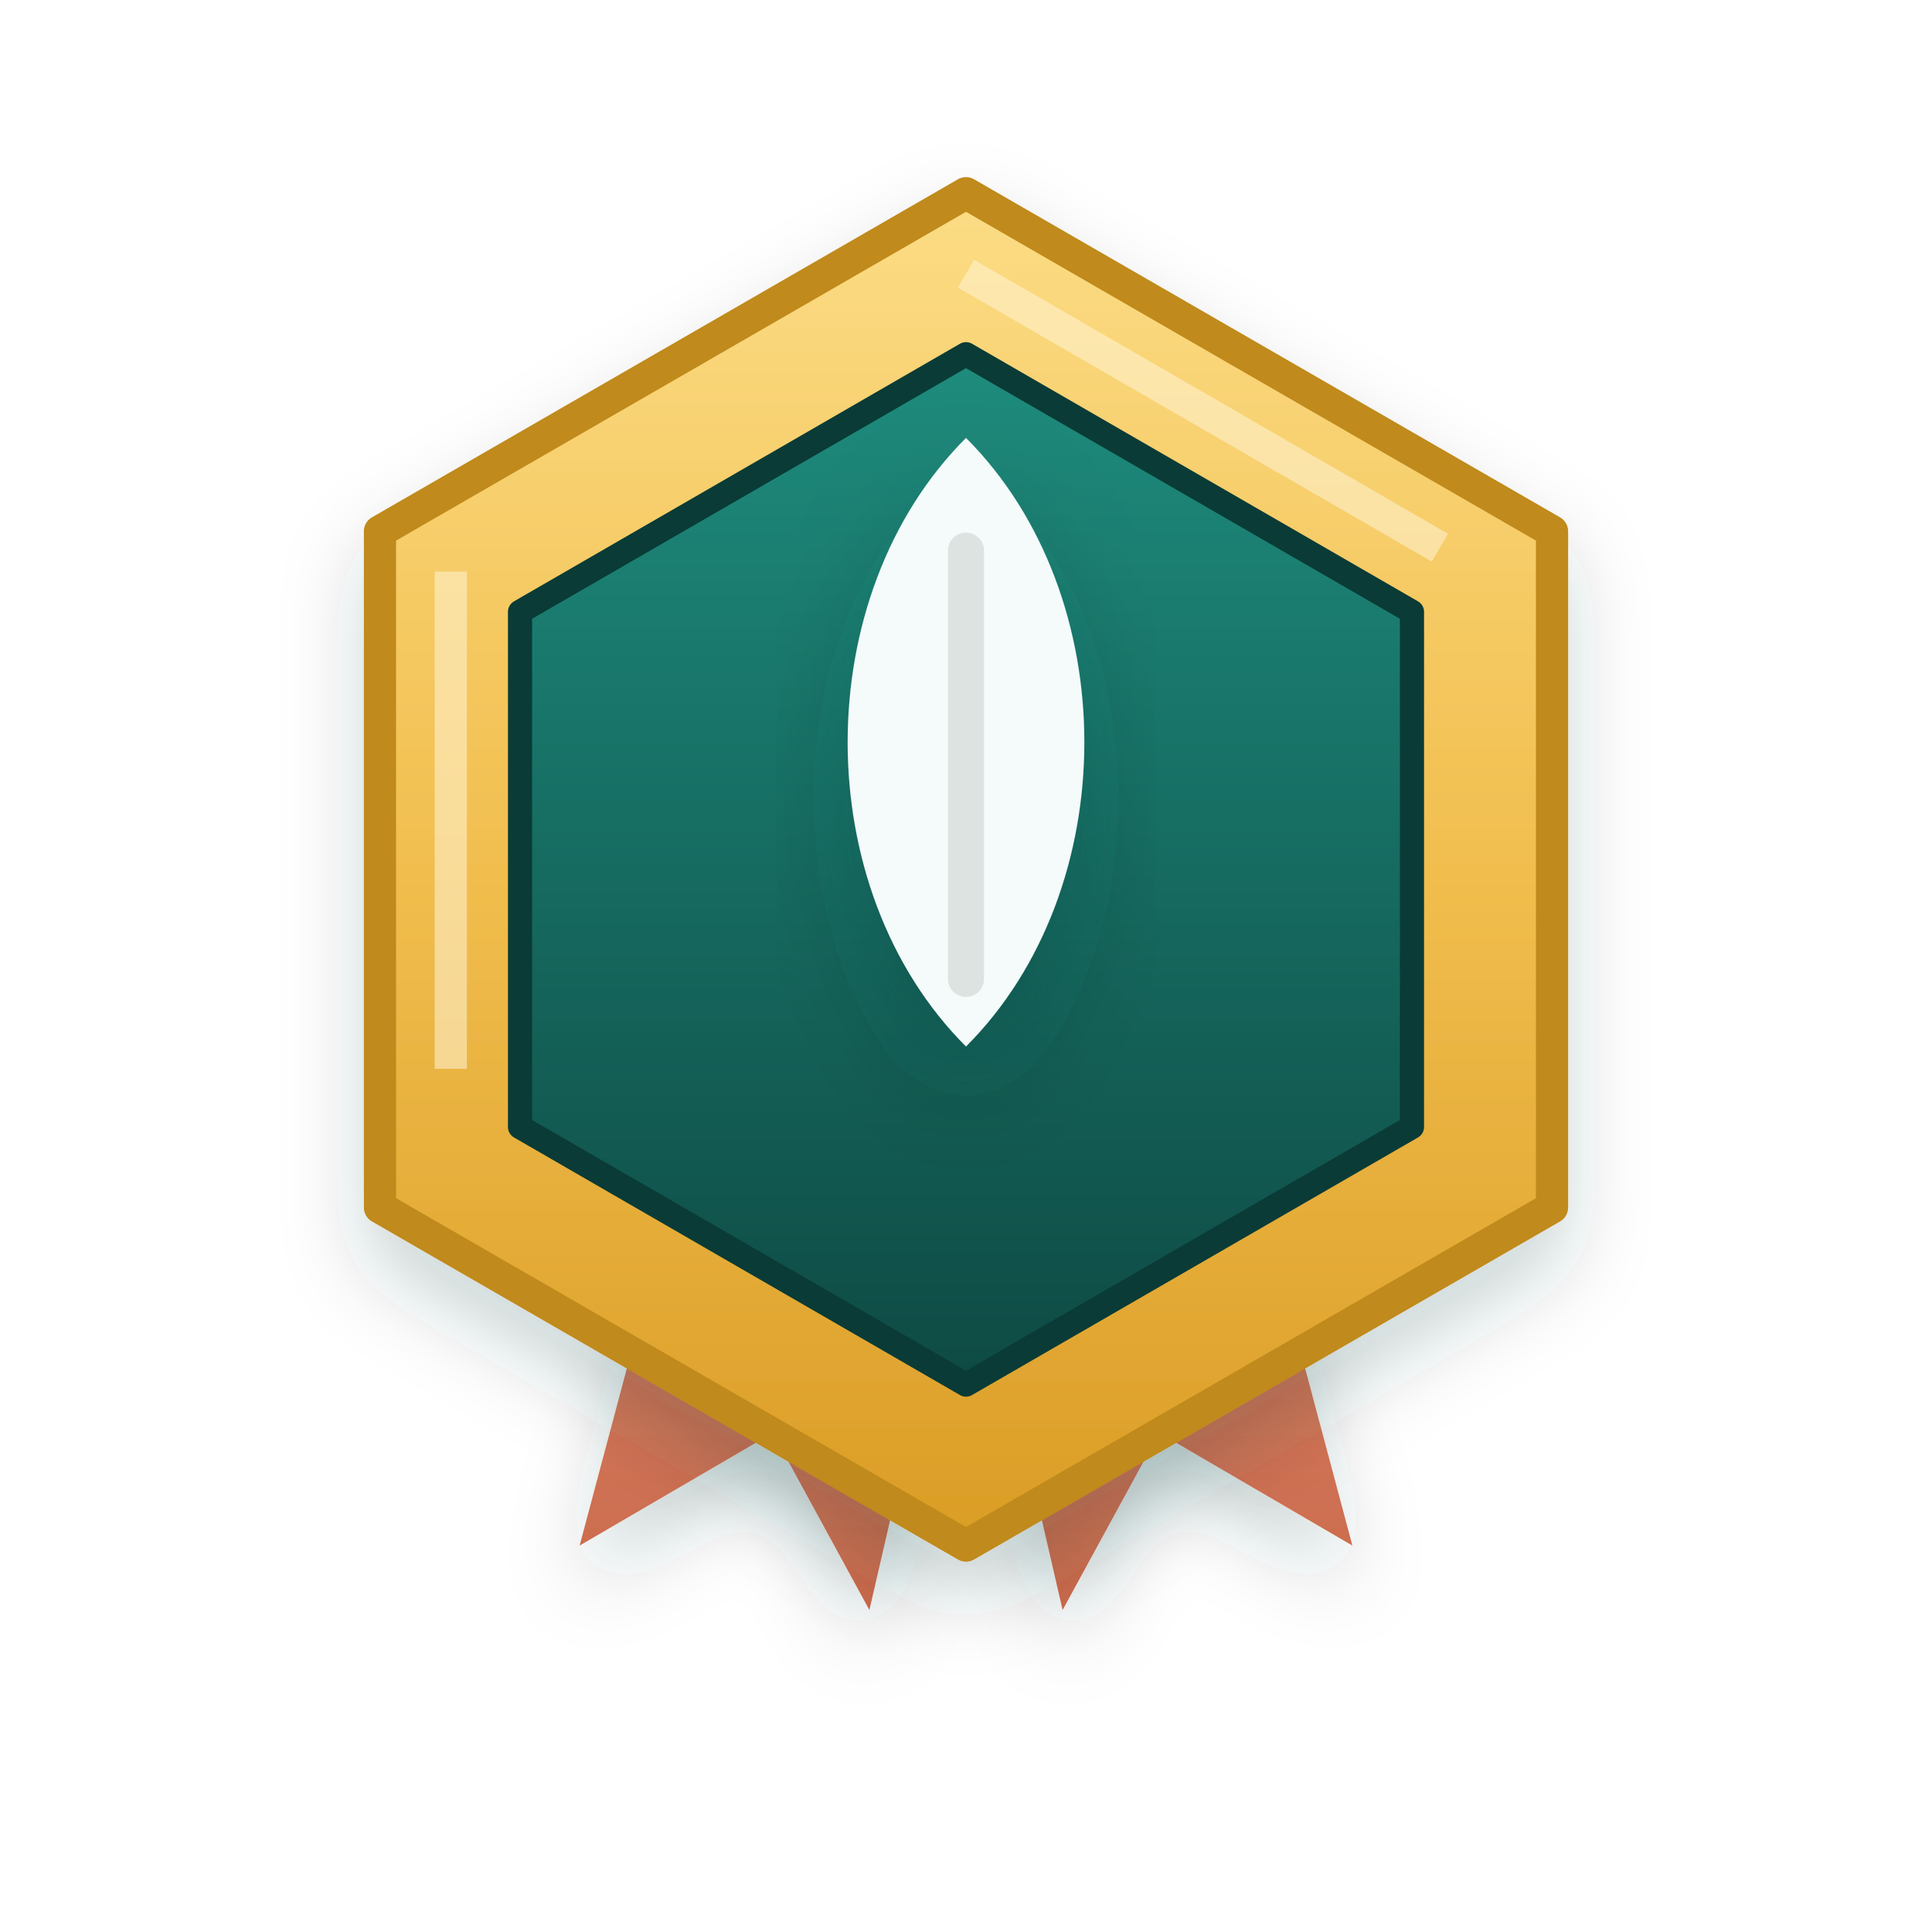
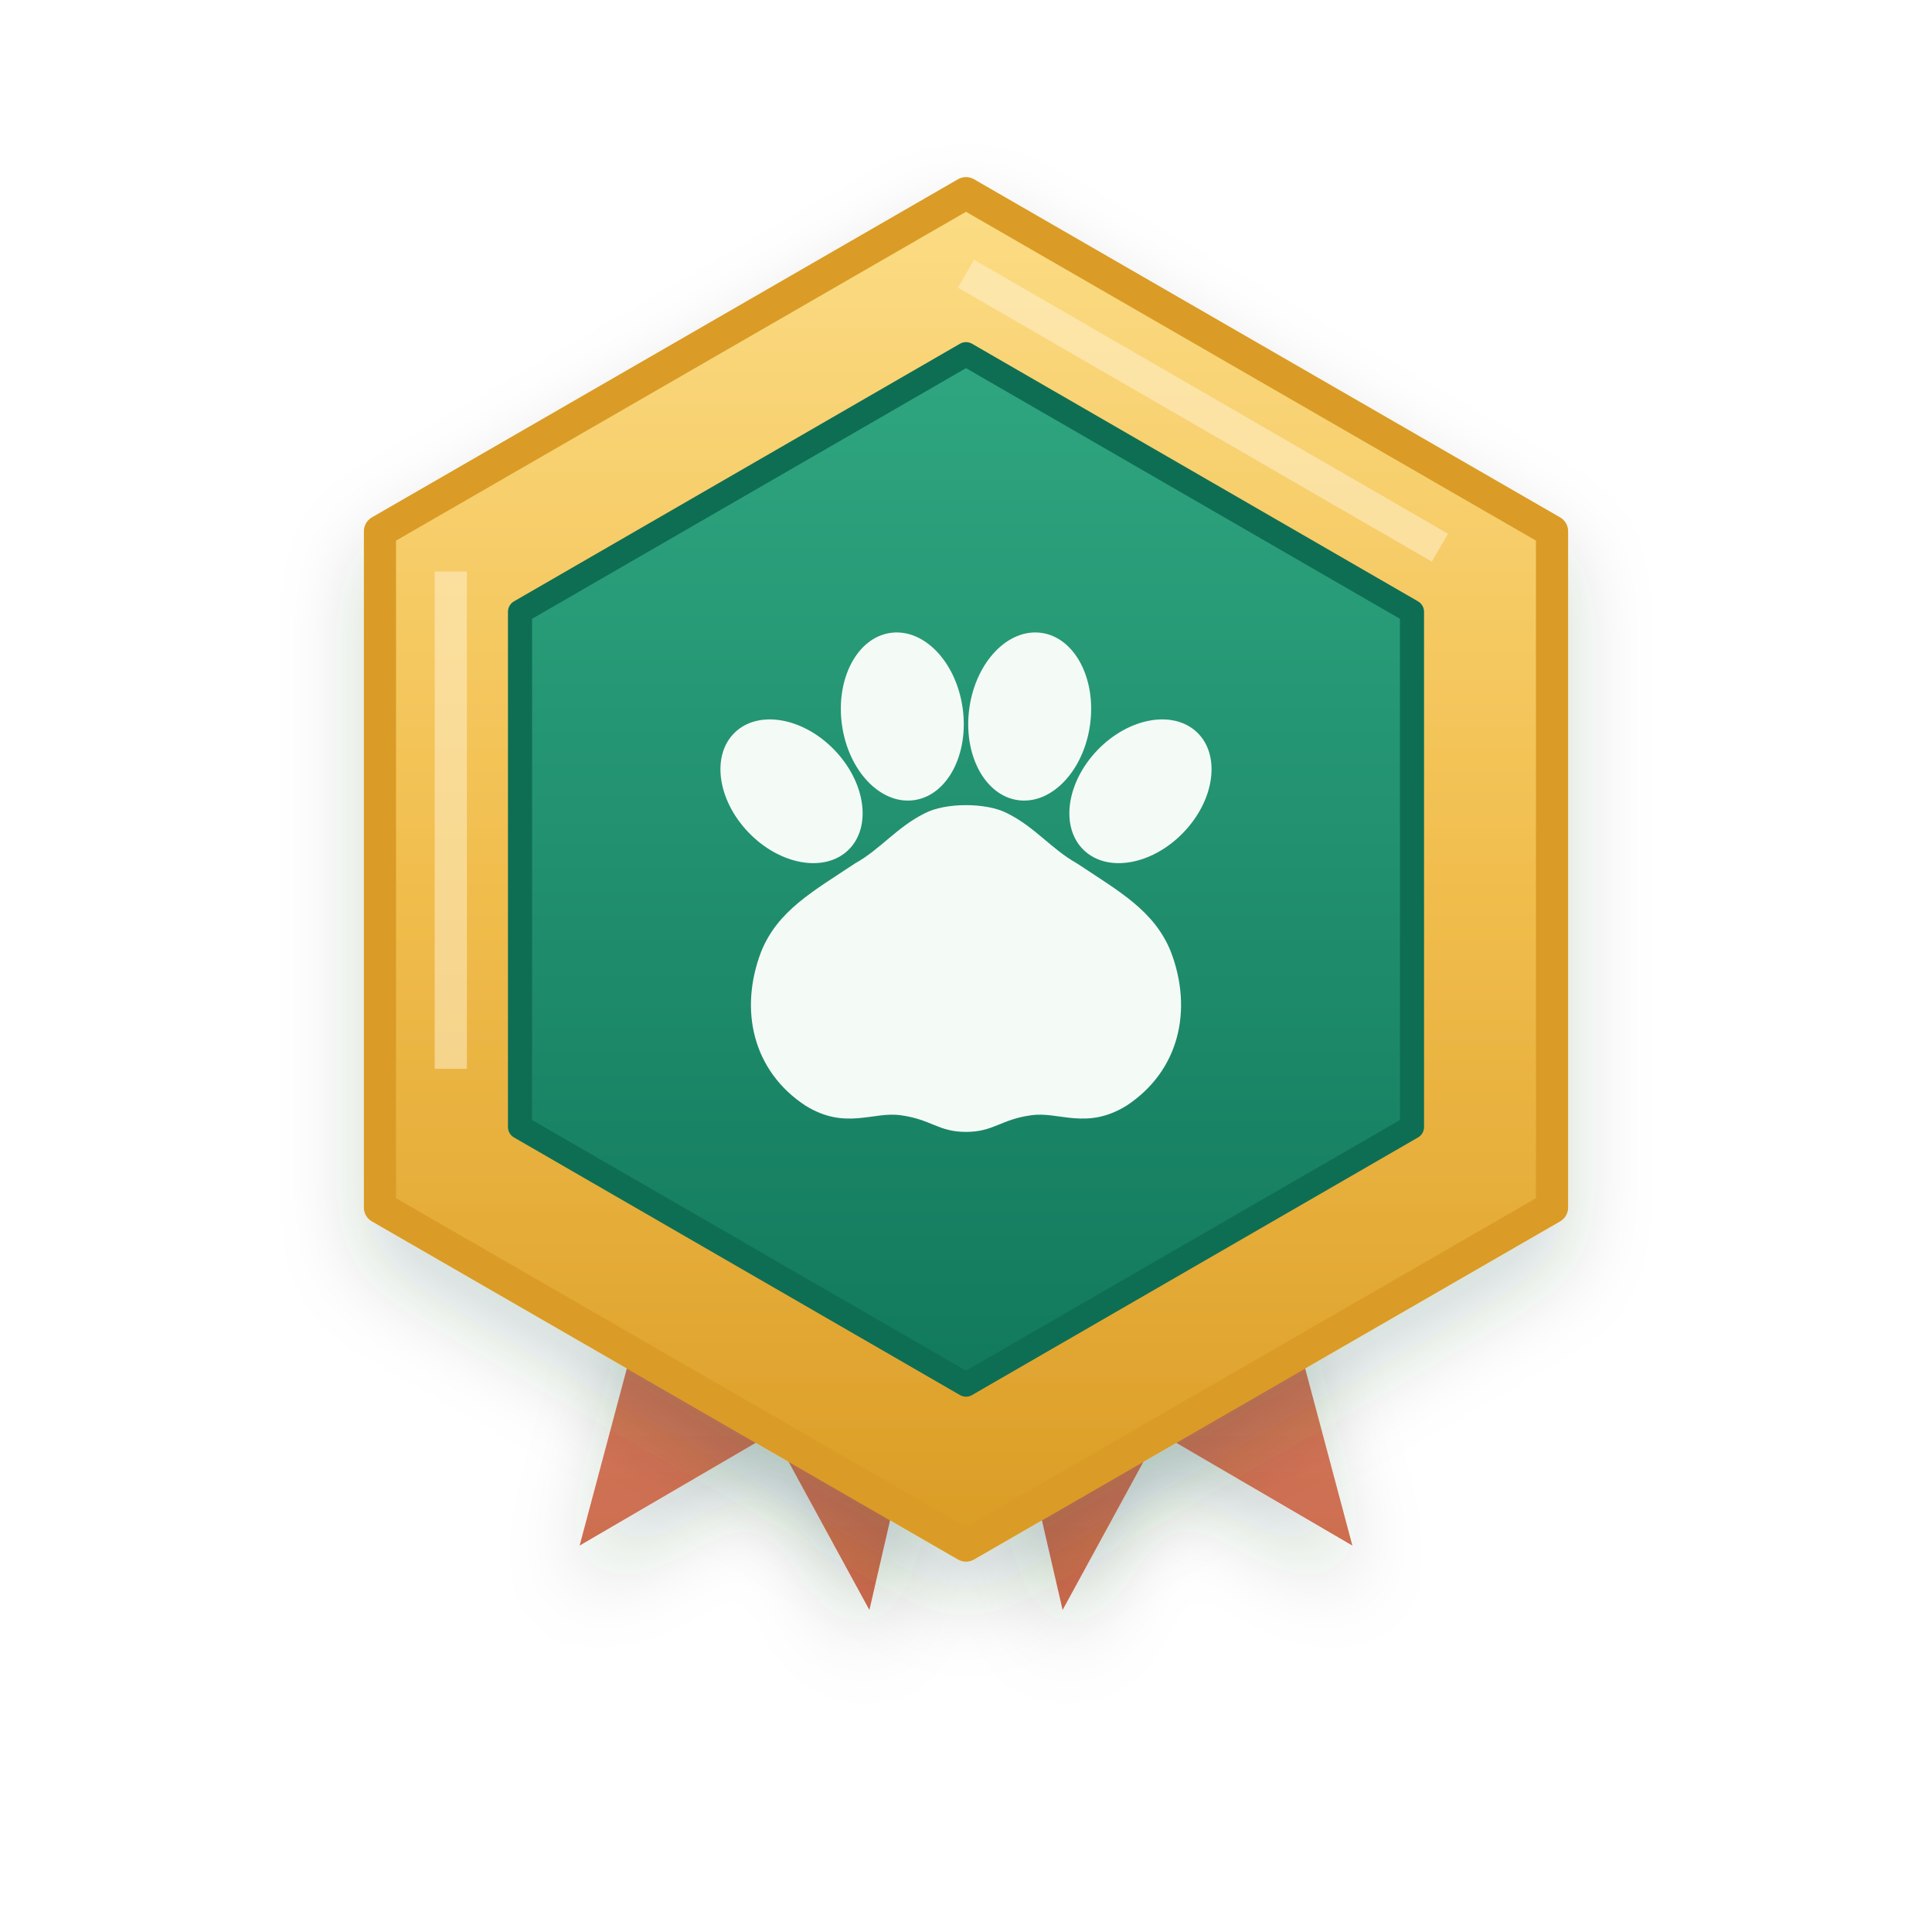
- <svg xmlns="http://www.w3.org/2000/svg" viewBox="0 0 120 120" width="120" height="120" role="img" aria-label="Gold medal">
+ <svg xmlns="http://www.w3.org/2000/svg" viewBox="0 0 120 120" width="120" height="120">
  <defs>
-     <linearGradient id="kvGoMet" x1="0" y1="0" x2="0" y2="1">
+     <linearGradient id="rim" x1="0" y1="0" x2="0" y2="1">
      <stop offset="0" stop-color="#FCDD86" />
      <stop offset="0.5" stop-color="#F1BE4E" />
      <stop offset="1" stop-color="#DA9C25" />
    </linearGradient>
-     <linearGradient id="kvGoRib" x1="0" y1="0" x2="0" y2="1">
+     <linearGradient id="medGreen" x1="0" y1="0" x2="0" y2="1">
+       <stop offset="0" stop-color="#2FA680" />
+       <stop offset="1" stop-color="#12795C" />
+     </linearGradient>
+     <linearGradient id="ribbon" x1="0" y1="0" x2="0" y2="1">
      <stop offset="0" stop-color="#E4886A" />
      <stop offset="1" stop-color="#C96A4C" />
    </linearGradient>
-     <linearGradient id="kvGoFld" x1="0" y1="0" x2="0" y2="1">
-       <stop offset="0" stop-color="#1E8C7D" />
-       <stop offset="1" stop-color="#0E4A44" />
-     </linearGradient>
-     <filter id="kvGoSf" x="-30%" y="-30%" width="160%" height="160%">
-       <feDropShadow dx="0" dy="2.5" stdDeviation="2.5" flood-color="#0A3B36" flood-opacity="0.20" />
+     <filter id="soft" x="-30%" y="-30%" width="160%" height="160%">
+       <feDropShadow dx="0" dy="2.5" stdDeviation="2.5" flood-color="#0C3B2C" flood-opacity="0.18" />
    </filter>
  </defs>
-   <g filter="url(#kvGoSf)">
-     <path d="M44 66 L36 96 L48 89 L54 100 L60 74 Z" fill="url(#kvGoRib)" />
-     <path d="M76 66 L84 96 L72 89 L66 100 L60 74 Z" fill="url(#kvGoRib)" />
+   <g filter="url(#soft)">
+     <path d="M44 66 L36 96 L48 89 L54 100 L60 74 Z" fill="url(#ribbon)" />
+     <path d="M76 66 L84 96 L72 89 L66 100 L60 74 Z" fill="url(#ribbon)" />
  </g>
-   <g filter="url(#kvGoSf)">
-     <polygon points="60,12 96.4,33 96.4,75 60,96 23.6,75 23.6,33" fill="url(#kvGoMet)" stroke="#C08A1B" stroke-width="2" stroke-linejoin="round" />
+   <g filter="url(#soft)">
+     <polygon points="60.0,12.0 96.4,33.0 96.4,75.0 60.0,96.0 23.6,75.0 23.6,33.0" fill="url(#rim)" stroke="#DA9C25" stroke-width="2" stroke-linejoin="round" />
  </g>
-   <polygon points="60,22 87.7,38 87.7,70 60,86 32.3,70 32.3,38" fill="url(#kvGoFld)" stroke="#0A3B36" stroke-width="1.5" stroke-linejoin="round" />
-   <polyline points="60,17 92,35.5 92,72.5 60,91 28,72.5 28,35.5" fill="none" stroke="#FFF4D6" stroke-width="2" opacity="0.55" stroke-linejoin="round" stroke-dasharray="34 120" />
-   <g transform="translate(60,65) scale(1.4)" filter="url(#kvGoSf)">
-     <path d="M0 0 C -7 -7 -7 -20 0 -27 C 7 -20 7 -7 0 0 Z" fill="#F4FBFA" />
-     <path d="M0 -3 L0 -22" fill="none" stroke="#DCE3E1" stroke-width="1.6" stroke-linecap="round" />
+   <polygon points="60.0,22.0 87.7,38.0 87.7,70.0 60.0,86.0 32.3,70.0 32.3,38.0" fill="url(#medGreen)" stroke="#0E6E53" stroke-width="1.5" stroke-linejoin="round" />
+   <polyline points="60.0,17.0 92.0,35.5 92.0,72.5 60.0,91.0 28.0,72.5 28.0,35.5" fill="none" stroke="#FFF4D6" stroke-width="2" opacity="0.5" stroke-linejoin="round" stroke-dasharray="34 120" />
+   <g transform="translate(60,56.2) scale(0.86)">
+     <path d="M -3 -6.6 C -1.5 -7.4 1.5 -7.4 3 -6.6 C 5 -5.6 6.2 -4 8 -3 C 11 -1 13.6 0.4 14.8 3.4 C 16.4 7.6 15.4 12 11.6 14.5 C 8.7 16.3 6.7 14.9 4.7 15.2 C 2.5 15.5 2 16.4 0 16.4 C -2 16.4 -2.5 15.5 -4.7 15.2 C -6.7 14.9 -8.7 16.3 -11.6 14.5 C -15.4 12 -16.4 7.6 -14.8 3.4 C -13.6 0.4 -11 -1 -8 -3 C -6.2 -4 -5 -5.6 -3 -6.6 Z" fill="#F4FBF7" />
+     <g transform="translate(-12.6,-8.2) rotate(-44)">
+       <ellipse rx="4.3" ry="5.9" fill="#F4FBF7" />
+     </g>
+     <g transform="translate(-4.6,-13.6) rotate(-8)">
+       <ellipse rx="4.4" ry="6.1" fill="#F4FBF7" />
+     </g>
+     <g transform="translate(4.6,-13.6) rotate(8)">
+       <ellipse rx="4.4" ry="6.1" fill="#F4FBF7" />
+     </g>
+     <g transform="translate(12.6,-8.2) rotate(44)">
+       <ellipse rx="4.3" ry="5.9" fill="#F4FBF7" />
+     </g>
  </g>
</svg>
